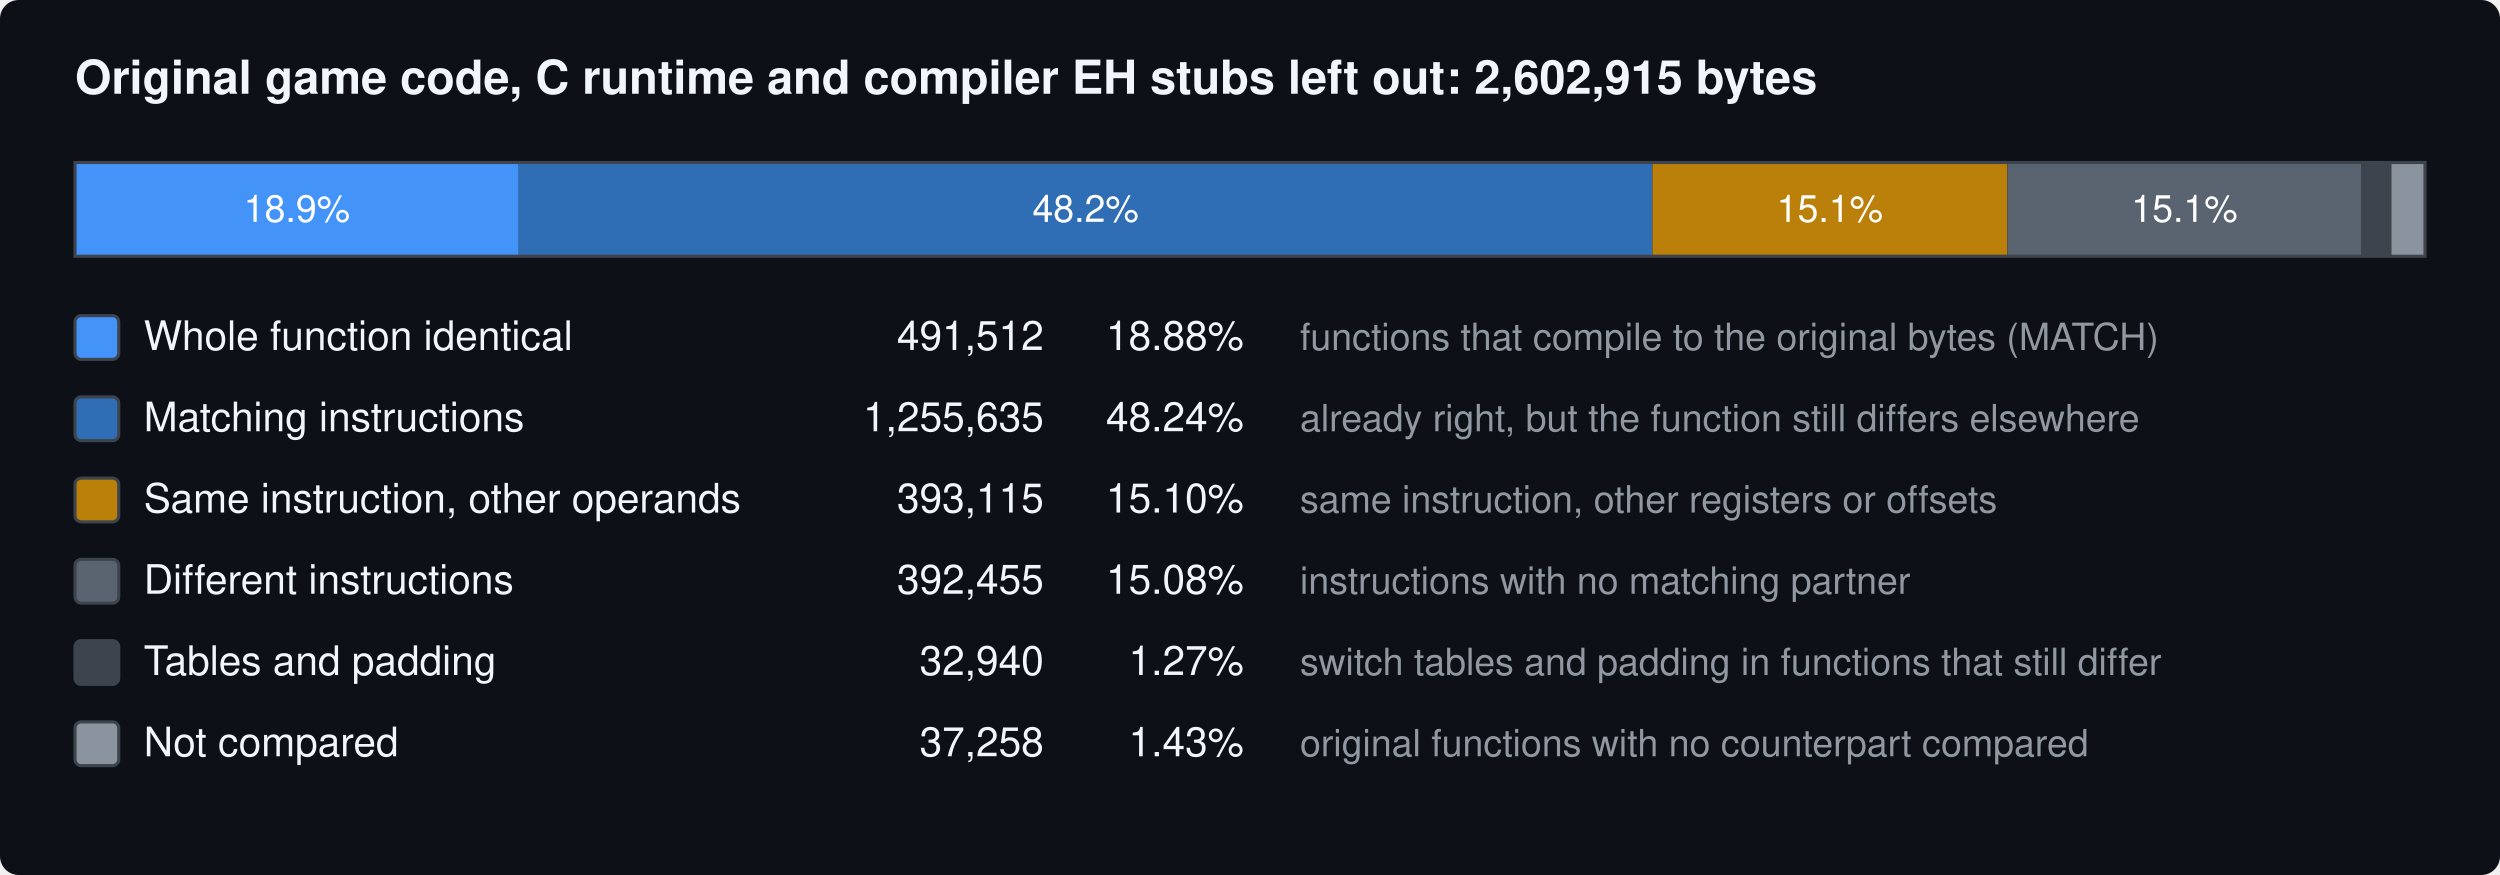
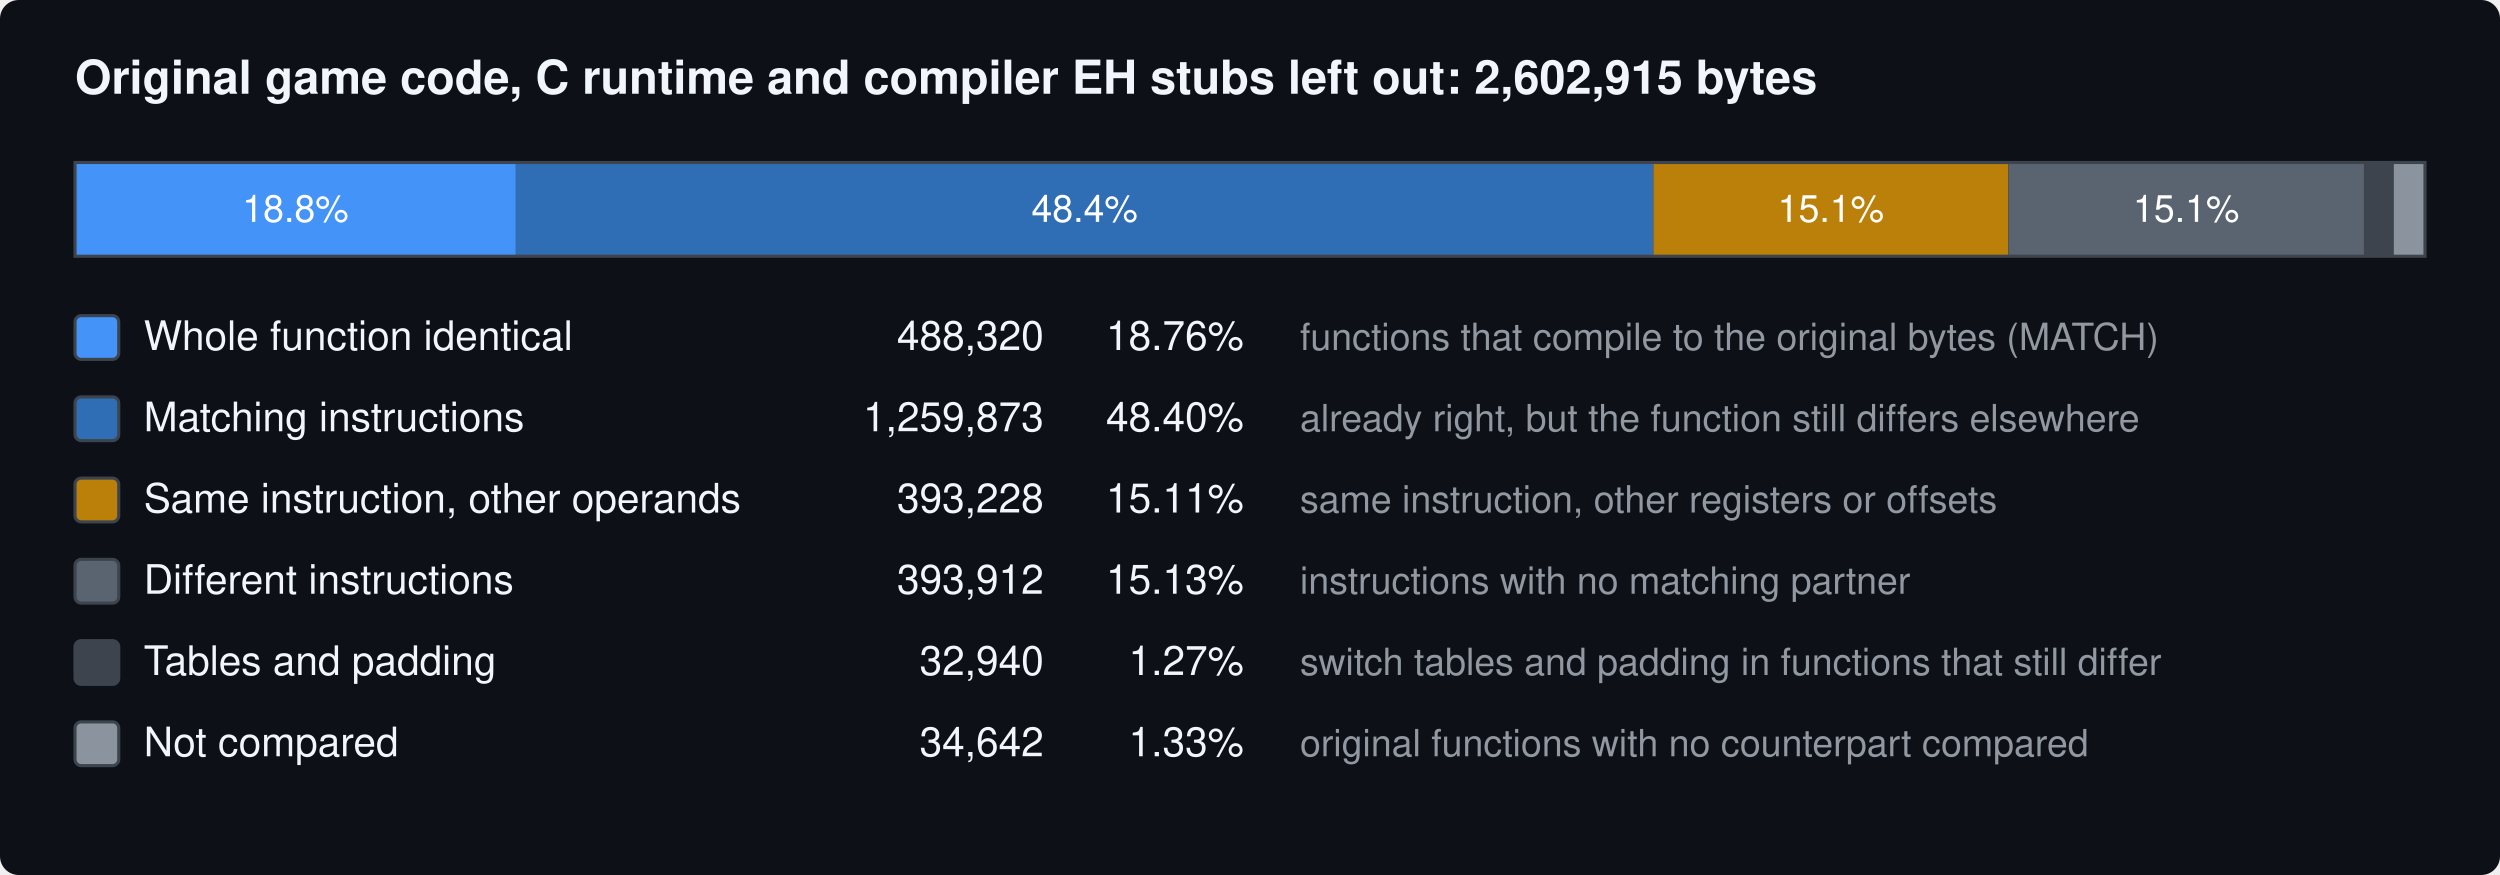
<svg xmlns="http://www.w3.org/2000/svg" width="800" height="280" viewBox="0 0 800 280" font-family="system-ui, -apple-system, Segoe UI, Helvetica, Arial, sans-serif">
  <rect width="800" height="280" rx="6" fill="#0d1117" />
  <text x="24" y="30" font-size="15" font-weight="600" fill="#f0f6fc">Original game code, C runtime and compiler EH stubs left out: 2,602,915 bytes</text>
-   <rect x="24.00" y="52" width="142.00" height="30" fill="#4493f8" />
-   <text x="95.00" y="71" font-size="12" text-anchor="middle" fill="#ffffff">18.9%</text>
-   <rect x="166.00" y="52" width="362.76" height="30" fill="#2f6eb5" />
-   <text x="347.38" y="71" font-size="12" text-anchor="middle" fill="#ffffff">48.2%</text>
-   <rect x="528.76" y="52" width="113.57" height="30" fill="#bb8009" />
-   <text x="585.55" y="71" font-size="12" text-anchor="middle" fill="#ffffff">15.1%</text>
-   <rect x="642.34" y="52" width="113.38" height="30" fill="#5a6370" />
-   <text x="699.03" y="71" font-size="12" text-anchor="middle" fill="#ffffff">15.1%</text>
-   <rect x="755.72" y="52" width="9.52" height="30" fill="#3d444d" />
-   <rect x="765.24" y="52" width="10.76" height="30" fill="#8b949e" />
+   <rect x="24.00" y="52" width="141.08" height="30" fill="#4493f8" />
+   <text x="94.54" y="71" font-size="12" text-anchor="middle" fill="#ffffff">18.8%</text>
+   <rect x="165.08" y="52" width="363.99" height="30" fill="#2f6eb5" />
+   <text x="347.07" y="71" font-size="12" text-anchor="middle" fill="#ffffff">48.4%</text>
+   <rect x="529.06" y="52" width="113.61" height="30" fill="#bb8009" />
+   <text x="585.87" y="71" font-size="12" text-anchor="middle" fill="#ffffff">15.1%</text>
+   <rect x="642.67" y="52" width="113.80" height="30" fill="#5a6370" />
+   <text x="699.57" y="71" font-size="12" text-anchor="middle" fill="#ffffff">15.1%</text>
+   <rect x="756.48" y="52" width="9.52" height="30" fill="#3d444d" />
+   <rect x="765.99" y="52" width="10.01" height="30" fill="#8b949e" />
  <rect x="24" y="52" width="752" height="30" fill="none" stroke="#3d444d" />
  <rect x="24" y="101" width="14" height="14" rx="2" fill="#4493f8" stroke="#3d444d" />
  <text x="46" y="112" font-size="13" fill="#f0f6fc">Whole function identical</text>
-   <text x="334" y="112" font-size="13" text-anchor="end" fill="#f0f6fc">491,512</text>
-   <text x="398" y="112" font-size="13" text-anchor="end" fill="#f0f6fc">18.88%</text>
+   <text x="334" y="112" font-size="13" text-anchor="end" fill="#f0f6fc">488,320</text>
+   <text x="398" y="112" font-size="13" text-anchor="end" fill="#f0f6fc">18.76%</text>
  <text x="416" y="112" font-size="12" fill="#9198a1">functions that compile to the original bytes (MATCH)</text>
  <rect x="24" y="127" width="14" height="14" rx="2" fill="#2f6eb5" stroke="#3d444d" />
  <text x="46" y="138" font-size="13" fill="#f0f6fc">Matching instructions</text>
-   <text x="334" y="138" font-size="13" text-anchor="end" fill="#f0f6fc">1,255,635</text>
-   <text x="398" y="138" font-size="13" text-anchor="end" fill="#f0f6fc">48.24%</text>
+   <text x="334" y="138" font-size="13" text-anchor="end" fill="#f0f6fc">1,259,873</text>
+   <text x="398" y="138" font-size="13" text-anchor="end" fill="#f0f6fc">48.40%</text>
  <text x="416" y="138" font-size="12" fill="#9198a1">already right, but the function still differs elsewhere</text>
  <rect x="24" y="153" width="14" height="14" rx="2" fill="#bb8009" stroke="#3d444d" />
  <text x="46" y="164" font-size="13" fill="#f0f6fc">Same instruction, other operands</text>
-   <text x="334" y="164" font-size="13" text-anchor="end" fill="#f0f6fc">393,115</text>
-   <text x="398" y="164" font-size="13" text-anchor="end" fill="#f0f6fc">15.10%</text>
+   <text x="334" y="164" font-size="13" text-anchor="end" fill="#f0f6fc">393,228</text>
+   <text x="398" y="164" font-size="13" text-anchor="end" fill="#f0f6fc">15.11%</text>
  <text x="416" y="164" font-size="12" fill="#9198a1">same instruction, other registers or offsets</text>
  <rect x="24" y="179" width="14" height="14" rx="2" fill="#5a6370" stroke="#3d444d" />
  <text x="46" y="190" font-size="13" fill="#f0f6fc">Different instructions</text>
-   <text x="334" y="190" font-size="13" text-anchor="end" fill="#f0f6fc">392,455</text>
-   <text x="398" y="190" font-size="13" text-anchor="end" fill="#f0f6fc">15.08%</text>
+   <text x="334" y="190" font-size="13" text-anchor="end" fill="#f0f6fc">393,912</text>
+   <text x="398" y="190" font-size="13" text-anchor="end" fill="#f0f6fc">15.13%</text>
  <text x="416" y="190" font-size="12" fill="#9198a1">instructions with no matching partner</text>
  <rect x="24" y="205" width="14" height="14" rx="2" fill="#3d444d" stroke="#3d444d" />
  <text x="46" y="216" font-size="13" fill="#f0f6fc">Tables and padding</text>
  <text x="334" y="216" font-size="13" text-anchor="end" fill="#f0f6fc">32,940</text>
  <text x="398" y="216" font-size="13" text-anchor="end" fill="#f0f6fc">1.27%</text>
  <text x="416" y="216" font-size="12" fill="#9198a1">switch tables and padding in functions that still differ</text>
  <rect x="24" y="231" width="14" height="14" rx="2" fill="#8b949e" stroke="#3d444d" />
  <text x="46" y="242" font-size="13" fill="#f0f6fc">Not compared</text>
-   <text x="334" y="242" font-size="13" text-anchor="end" fill="#f0f6fc">37,258</text>
-   <text x="398" y="242" font-size="13" text-anchor="end" fill="#f0f6fc">1.43%</text>
+   <text x="334" y="242" font-size="13" text-anchor="end" fill="#f0f6fc">34,642</text>
+   <text x="398" y="242" font-size="13" text-anchor="end" fill="#f0f6fc">1.33%</text>
  <text x="416" y="242" font-size="12" fill="#9198a1">original functions with no counterpart compared</text>
</svg>
